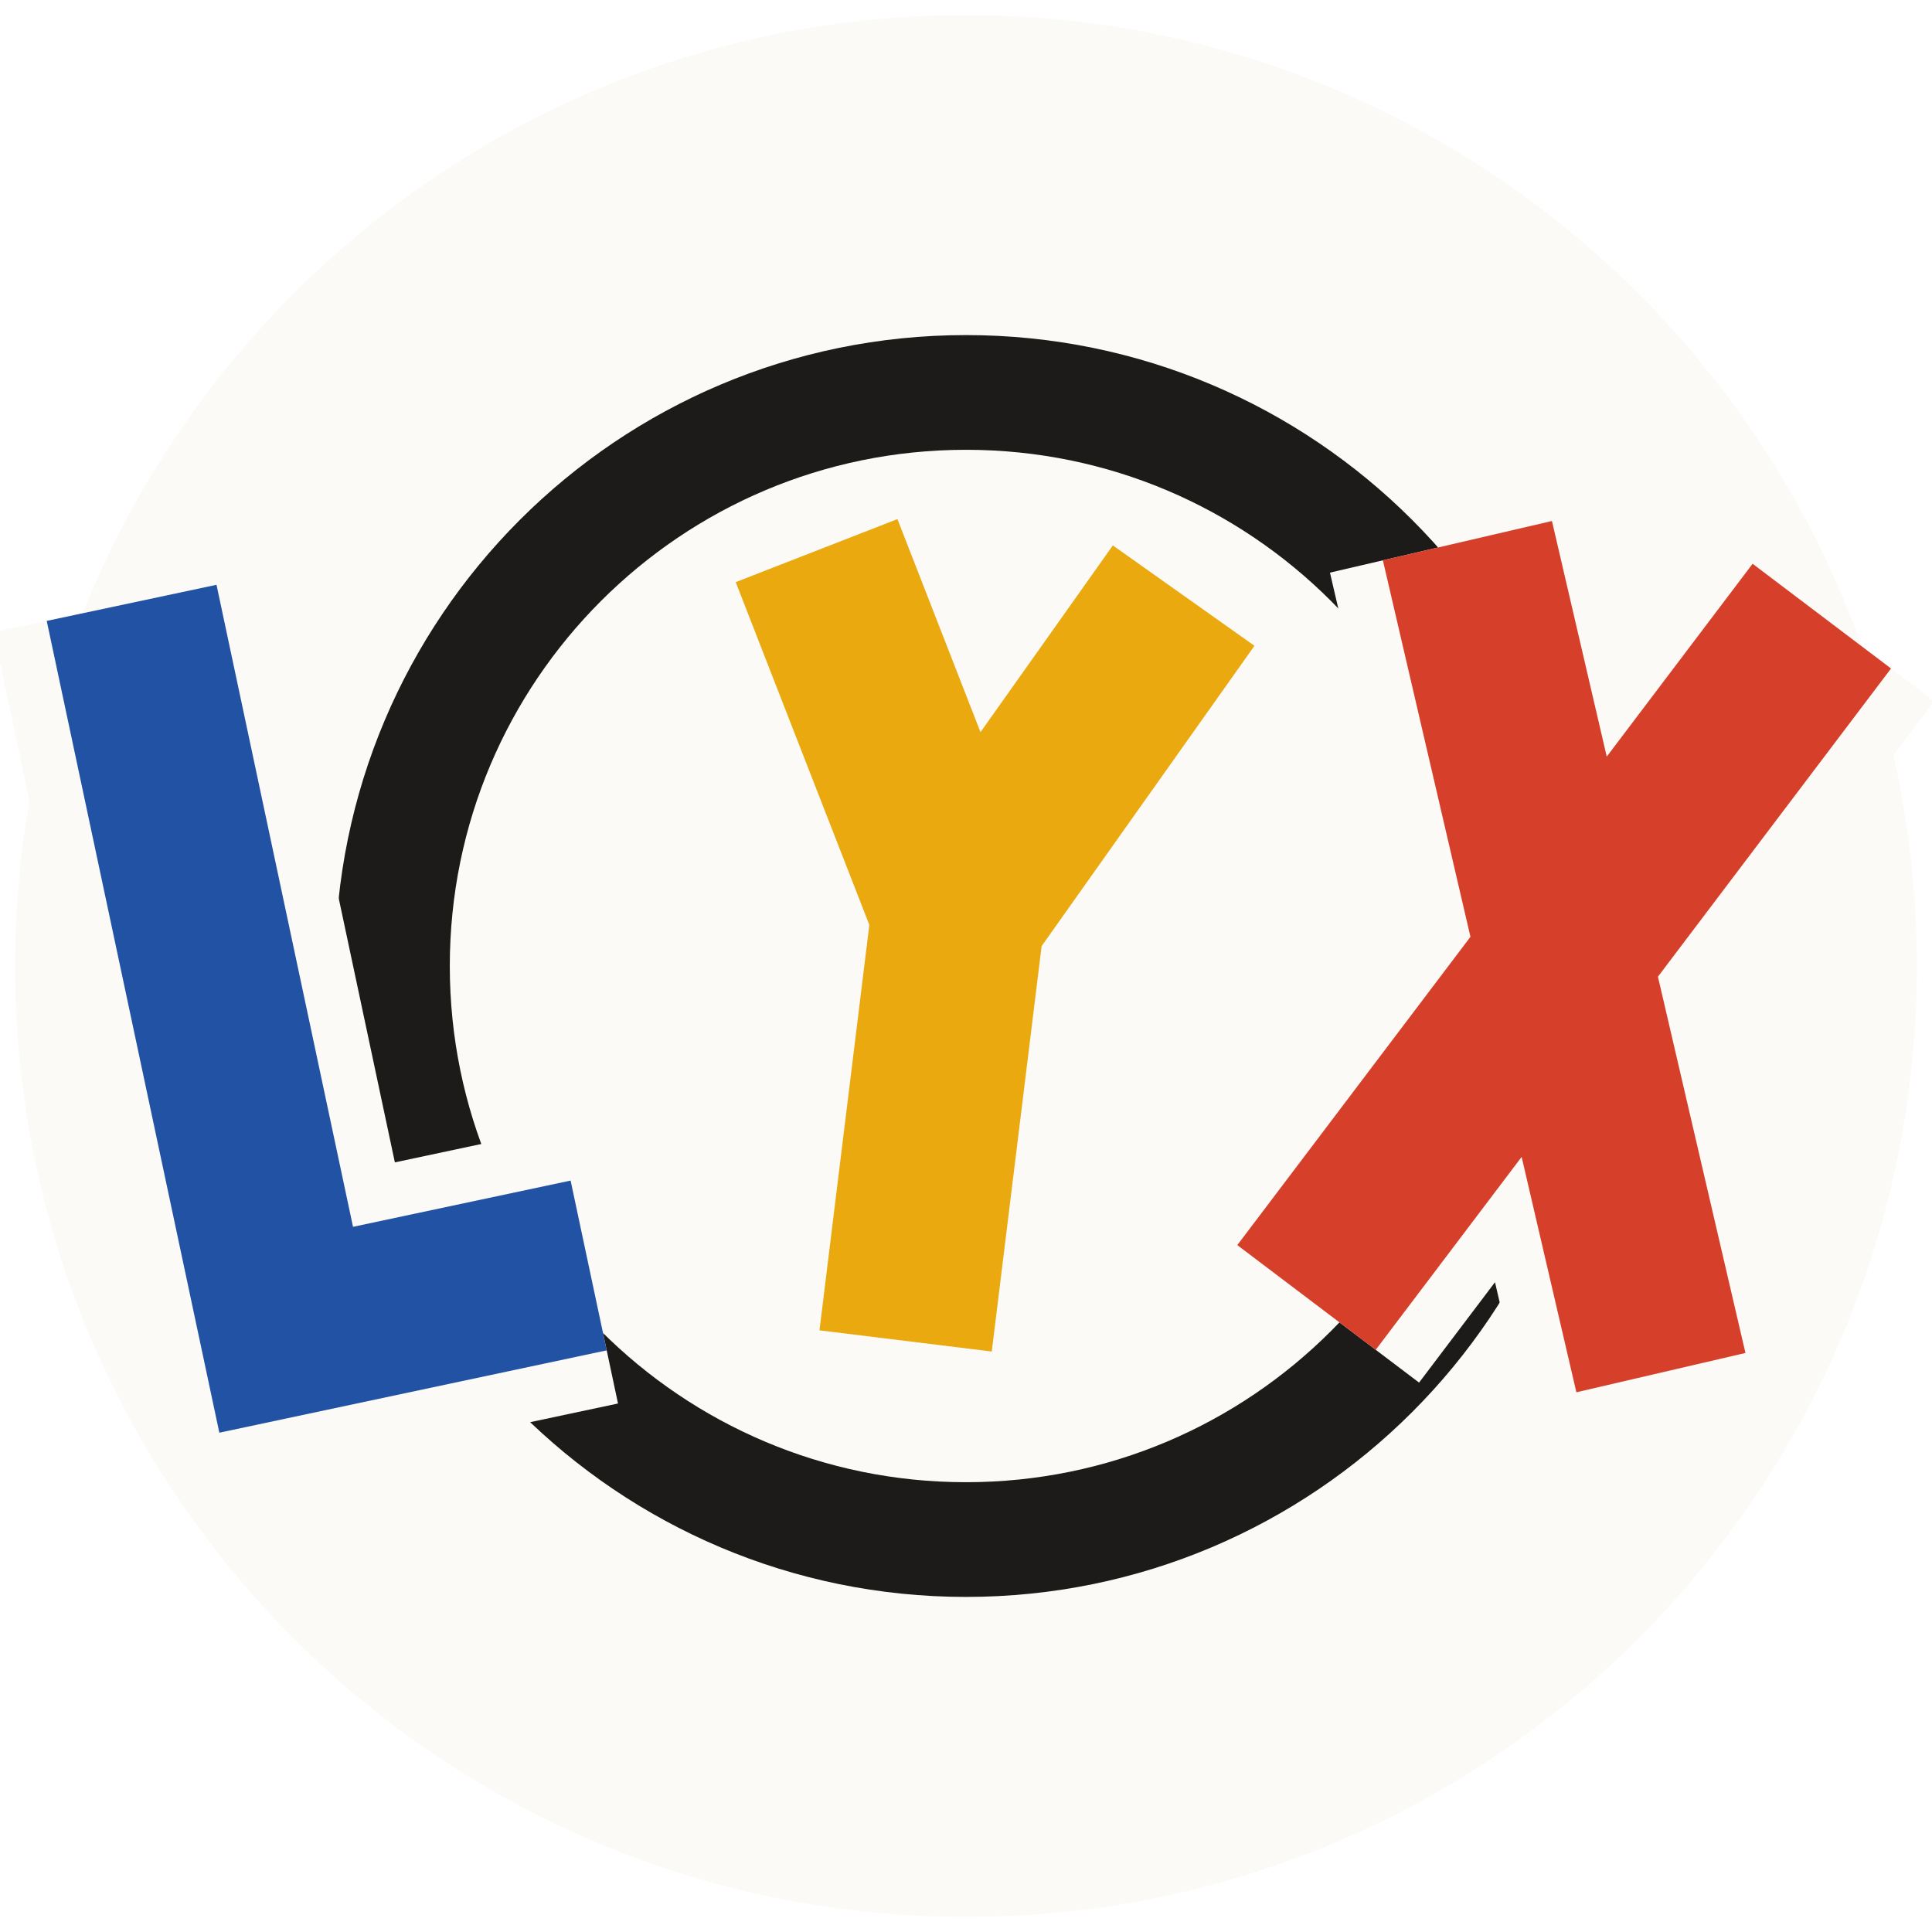
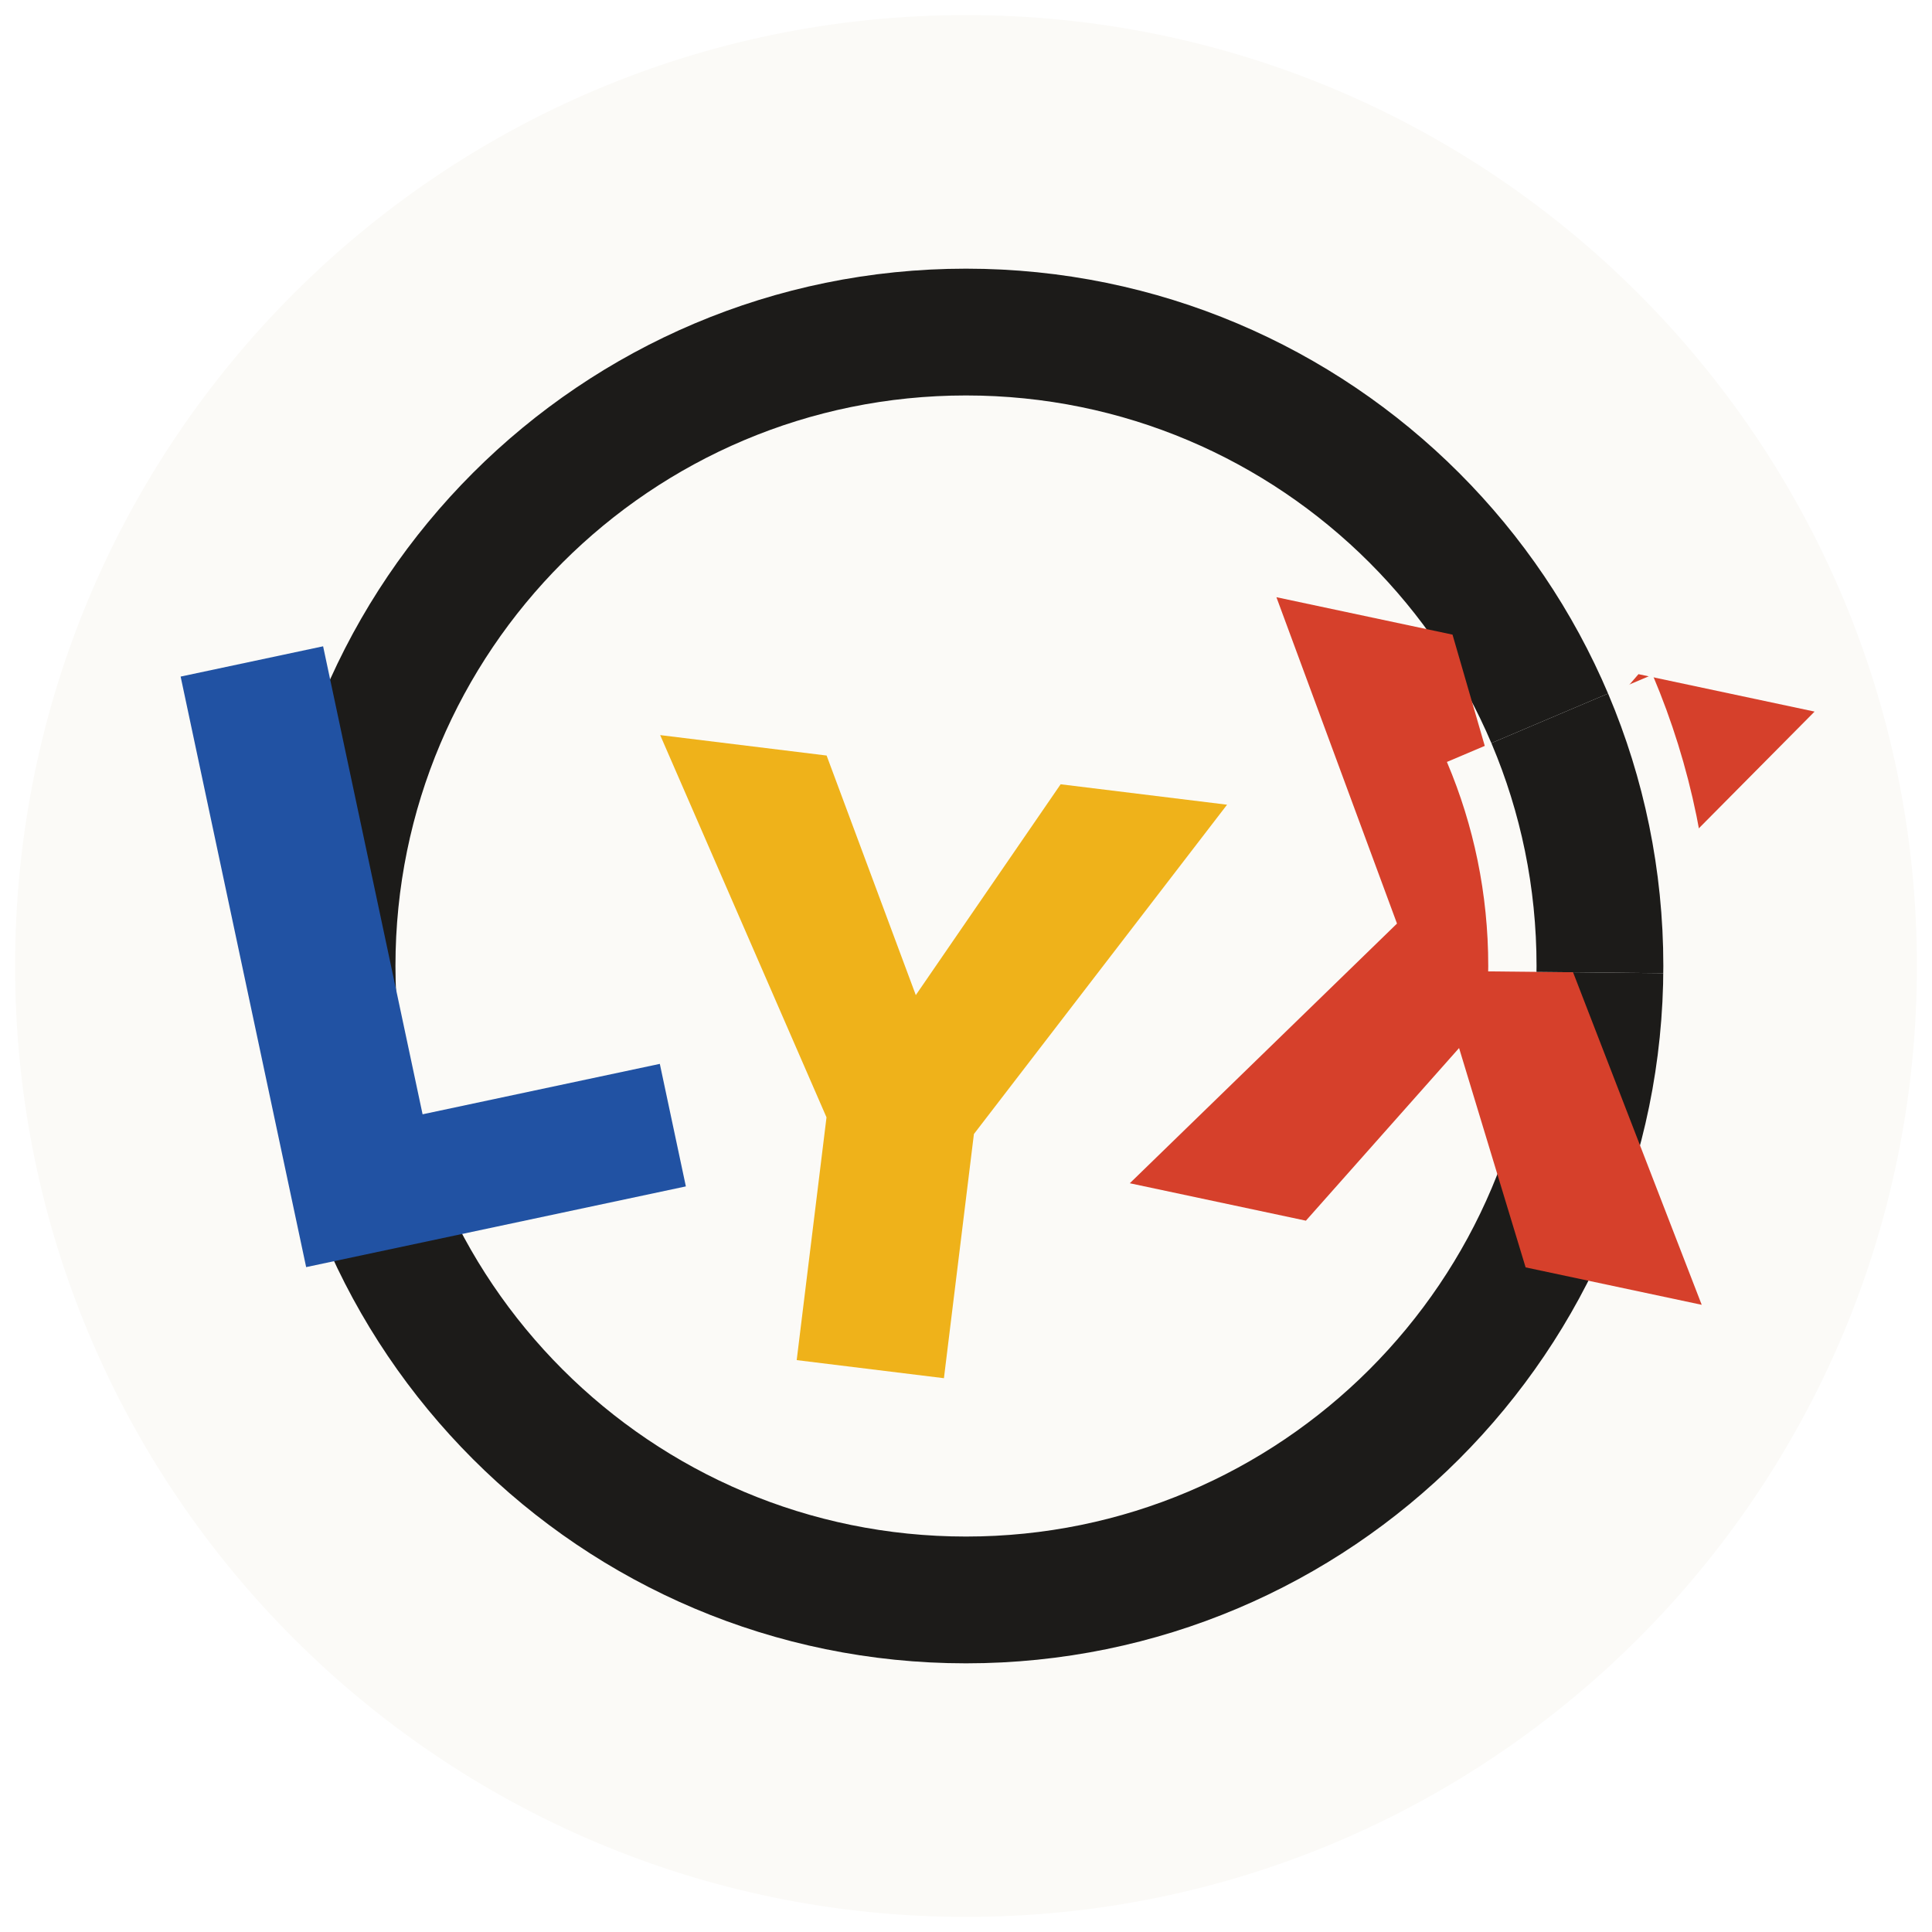
<svg xmlns="http://www.w3.org/2000/svg" viewBox="0 0 64 64">
  <style>
    .disc { fill: #fbfaf7 } .halo { stroke: #fbfaf7 } .ring { stroke: #1c1b19 }
-     .l { stroke: #2152a3 } .y { stroke: #e9a90f } .x { stroke: #d6402b }
+     .l { fill: #2152a3 } .y { fill: #efb21a } .x { fill: #d6402b }
    @media (prefers-color-scheme: dark) {
      .disc { fill: #2a2825 } .halo { stroke: #2a2825 } .ring { stroke: #f4f1ea }
-       .l { stroke: #7fa8f4 } .y { stroke: #f6c43c } .x { stroke: #f2654c }
+       .l { fill: #7fa8f4 } .y { fill: #f6c43c } .x { fill: #f2654c }
    }
  </style>
  <circle class="disc" cx="32" cy="32" r="31.5" />
-   <g fill="none" stroke-linecap="butt" stroke-linejoin="miter">
-     <circle class="ring" cx="32" cy="32" r="19" stroke-width="3.8" />
-     <path class="halo" transform="rotate(0 0 0)" d="M4.36 19.97 L9.48 44.05 L19.50 41.92" stroke-width="9.35" />
-     <path class="halo" transform="rotate(0 0 0)" d="M27.05 18.24 L31.74 30.27 L39.21 19.73 M31.74 30.27 L30.00 44.42" stroke-width="9.35" />
-     <path class="halo" transform="rotate(0 0 0)" d="M48.61 17.91 L55.02 45.47 M60.35 20.41 L43.28 42.98" stroke-width="9.35" />
-     <path class="l" transform="rotate(0 0 0)" d="M4.36 19.97 L9.48 44.05 L19.50 41.92" stroke-width="5.75" />
-     <path class="y" transform="rotate(0 0 0)" d="M27.05 18.24 L31.74 30.27 L39.21 19.73 M31.74 30.27 L30.00 44.42" stroke-width="5.75" />
-     <path class="x" transform="rotate(0 0 0)" d="M48.61 17.91 L55.02 45.47 M60.35 20.41 L43.28 42.98" stroke-width="5.75" />
+   <circle class="ring" cx="32" cy="32" r="21.0" fill="none" stroke-width="4.2" />
+   <g>
+     <path id="glyph-L" class="l" transform="translate(14.352 30.857) rotate(-12) scale(0.02857) translate(-298.84 350)" d="M73.786 -700.0V0.0H523.889V-145.247H242.675V-700.0Z" />
+     <path id="glyph-Y" class="y" transform="translate(30.040 35.429) rotate(7) scale(0.02857) translate(-329.90 350)" d="M466.593 -700.0 329.712 -436.897 193.21 -700.0H-1.214L244.214 -283.601V0.0H416.21V-285.222L661.016 -700.0Z" />
+     <path id="glyph-X" class="x" transform="translate(48.978 31.429) rotate(12) scale(0.02857) translate(-342.75 350)" d="M457.963 -700.0 346.247 -496.926 237.531 -700.0H28.786L244.214 -358.922L3.786 0.0H212.531L344.625 -232.724L472.963 0.0H681.708L447.28 -358.922L666.708 -700.0Z" />
+   </g>
+   <clipPath id="x-behind">
+     <path d="M32 32 L60.54 19.89 L61.12 21.37 L61.63 22.88 L62.06 24.42 L62.41 25.98 L62.68 27.55 L62.87 29.14 L62.97 30.73 L63.00 32.32 Z" />
+   </clipPath>
+   <g clip-path="url(#x-behind)" fill="none">
+     <circle class="halo" cx="32" cy="32" r="21.0" stroke-width="7.4" />
+     <circle class="ring" cx="32" cy="32" r="21.0" stroke-width="4.2" />
  </g>
</svg>
